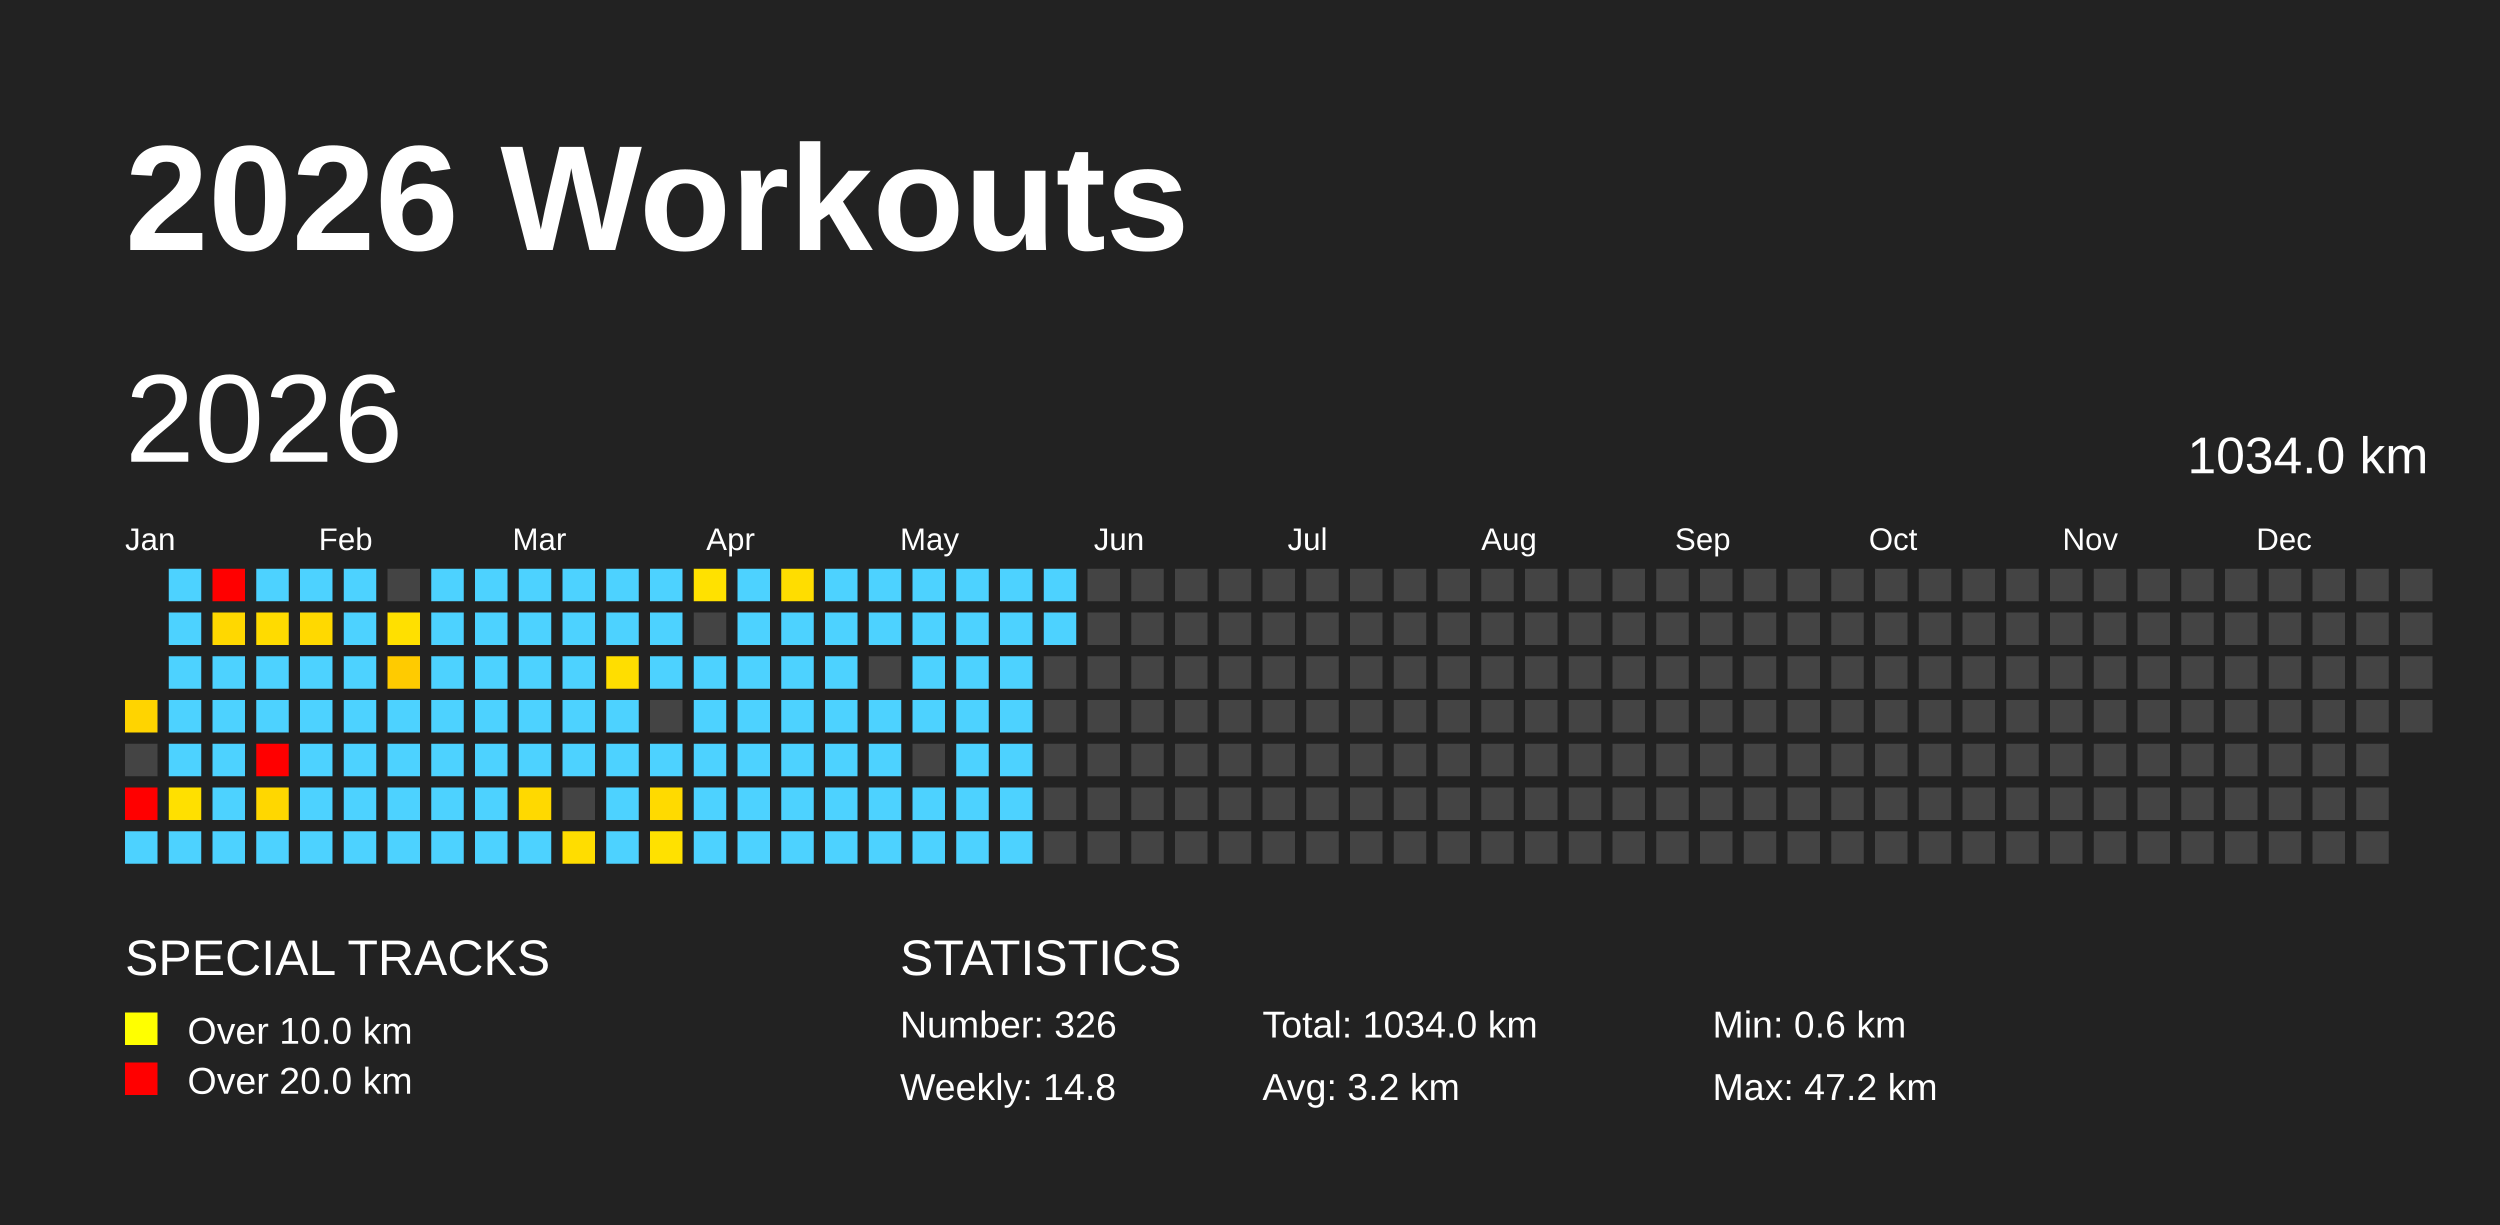
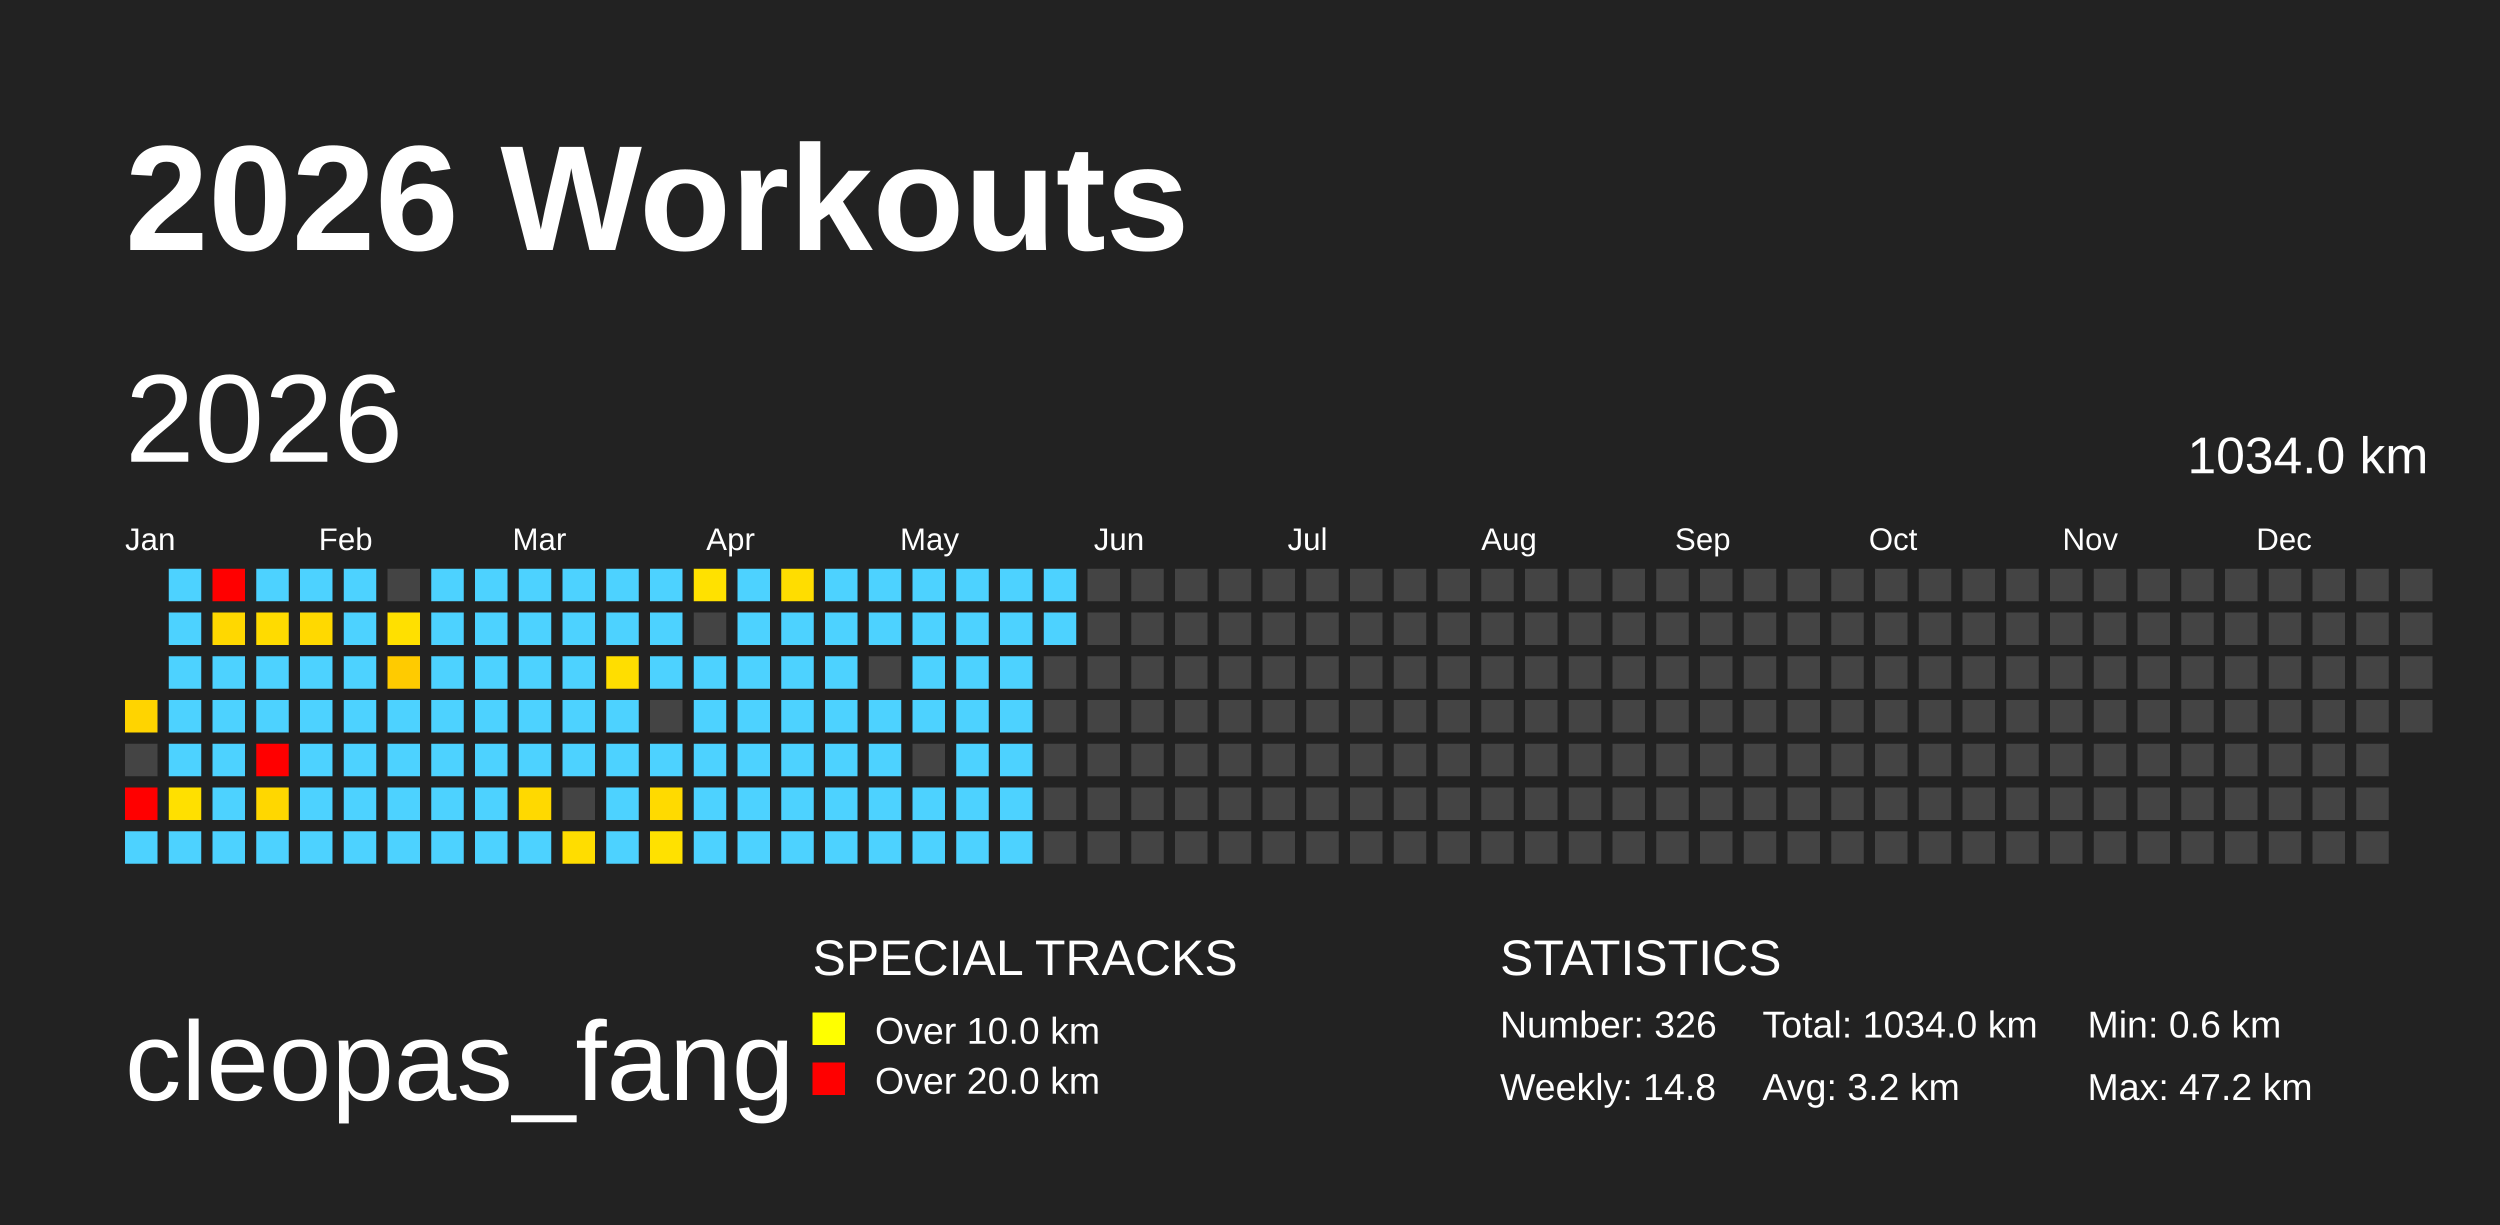
<svg xmlns="http://www.w3.org/2000/svg" baseProfile="full" height="98mm" version="1.1" viewBox="0,0,200,98" width="200mm">
  <defs>
    <pattern height="2" id="indoor-stripe" patternUnits="userSpaceOnUse" width="2">
      <line stroke="white" stroke-opacity="0.45" stroke-width="0.5" x1="0" x2="2" y1="2" y2="0" />
    </pattern>
  </defs>
  <rect fill="#222222" height="98" width="200" x="0" y="0" />
  <text fill="#FFFFFF" style="font-size:12px; font-family:Arial; font-weight:bold;" x="10" y="20">2026 Workouts</text>
-   <text fill="#FFFFFF" style="font-size:4px; font-family:Arial" x="10" y="78">SPECIAL TRACKS</text>
-   <rect fill="yellow" height="2.6" width="2.6" x="10" y="81" />
-   <text fill="#FFFFFF" style="font-size:3px; font-family:Arial" x="15" y="83.5">Over 10.0 km</text>
-   <rect fill="red" height="2.6" width="2.6" x="10" y="85" />
-   <text fill="#FFFFFF" style="font-size:3px; font-family:Arial" x="15" y="87.5">Over 20.0 km</text>
-   <text fill="#FFFFFF" style="font-size:4px; font-family:Arial" x="72" y="78">STATISTICS</text>
-   <text fill="#FFFFFF" style="font-size:3px; font-family:Arial" x="72" y="83">Number: 326</text>
-   <text fill="#FFFFFF" style="font-size:3px; font-family:Arial" x="72" y="88">Weekly: 14.8</text>
-   <text fill="#FFFFFF" style="font-size:3px; font-family:Arial" x="101" y="83">Total: 1034.0 km</text>
-   <text fill="#FFFFFF" style="font-size:3px; font-family:Arial" x="101" y="88">Avg: 3.2 km</text>
-   <text fill="#FFFFFF" style="font-size:3px; font-family:Arial" x="137" y="83">Min: 0.6 km</text>
-   <text fill="#FFFFFF" style="font-size:3px; font-family:Arial" x="137" y="88">Max: 47.2 km</text>
+   <text fill="#FFFFFF" style="font-size:9px; font-family:Arial" x="10" y="88">cleopas_fang</text>
+   <text fill="#FFFFFF" style="font-size:4px; font-family:Arial" x="65" y="78">SPECIAL TRACKS</text>
+   <rect fill="yellow" height="2.6" width="2.6" x="65" y="81" />
+   <text fill="#FFFFFF" style="font-size:3px; font-family:Arial" x="70" y="83.5">Over 10.0 km</text>
+   <rect fill="red" height="2.6" width="2.6" x="65" y="85" />
+   <text fill="#FFFFFF" style="font-size:3px; font-family:Arial" x="70" y="87.5">Over 20.0 km</text>
+   <text fill="#FFFFFF" style="font-size:4px; font-family:Arial" x="120" y="78">STATISTICS</text>
+   <text fill="#FFFFFF" style="font-size:3px; font-family:Arial" x="120" y="83">Number: 326</text>
+   <text fill="#FFFFFF" style="font-size:3px; font-family:Arial" x="120" y="88">Weekly: 14.8</text>
+   <text fill="#FFFFFF" style="font-size:3px; font-family:Arial" x="141" y="83">Total: 1034.0 km</text>
+   <text fill="#FFFFFF" style="font-size:3px; font-family:Arial" x="141" y="88">Avg: 3.2 km</text>
+   <text fill="#FFFFFF" style="font-size:3px; font-family:Arial" x="167" y="83">Min: 0.6 km</text>
+   <text fill="#FFFFFF" style="font-size:3px; font-family:Arial" x="167" y="88">Max: 47.2 km</text>
  <text dominant-baseline="hanging" fill="#FFFFFF" style="font-size:10.0px; font-family:Arial;" x="10" y="30">2026</text>
  <text dominant-baseline="hanging" fill="#FFFFFF" style="font-size:4.125px; font-family:Arial;" x="175" y="35">1034.0 km</text>
  <text fill="#FFFFFF" style="font-size:2.5px; font-family:Arial" x="10.0" y="44">Jan</text>
  <text fill="#FFFFFF" style="font-size:2.5px; font-family:Arial" x="25.5" y="44">Feb</text>
  <text fill="#FFFFFF" style="font-size:2.5px; font-family:Arial" x="41.0" y="44">Mar</text>
  <text fill="#FFFFFF" style="font-size:2.5px; font-family:Arial" x="56.5" y="44">Apr</text>
  <text fill="#FFFFFF" style="font-size:2.5px; font-family:Arial" x="72.0" y="44">May</text>
  <text fill="#FFFFFF" style="font-size:2.5px; font-family:Arial" x="87.5" y="44">Jun</text>
  <text fill="#FFFFFF" style="font-size:2.5px; font-family:Arial" x="103.0" y="44">Jul</text>
  <text fill="#FFFFFF" style="font-size:2.5px; font-family:Arial" x="118.5" y="44">Aug</text>
  <text fill="#FFFFFF" style="font-size:2.5px; font-family:Arial" x="134.0" y="44">Sep</text>
  <text fill="#FFFFFF" style="font-size:2.5px; font-family:Arial" x="149.5" y="44">Oct</text>
  <text fill="#FFFFFF" style="font-size:2.5px; font-family:Arial" x="165.0" y="44">Nov</text>
  <text fill="#FFFFFF" style="font-size:2.5px; font-family:Arial" x="180.5" y="44">Dec</text>
  <rect fill="#ffd400" height="2.6" width="2.6" x="10.0" y="56.0" />
  <rect fill="#444444" height="2.6" width="2.6" x="10.0" y="59.5" />
  <rect fill="red" height="2.6" width="2.6" x="10.0" y="63.0" />
  <rect fill="#4dd2ff" height="2.6" width="2.6" x="10.0" y="66.5" />
  <rect fill="#4dd2ff" height="2.6" width="2.6" x="13.5" y="45.5" />
  <rect fill="#4dd2ff" height="2.6" width="2.6" x="13.5" y="49.0" />
  <rect fill="#4dd2ff" height="2.6" width="2.6" x="13.5" y="52.5" />
  <rect fill="#4dd2ff" height="2.6" width="2.6" x="13.5" y="56.0" />
  <rect fill="#4dd2ff" height="2.6" width="2.6" x="13.5" y="59.5" />
  <rect fill="#ffe000" height="2.6" width="2.6" x="13.5" y="63.0" />
  <rect fill="#4dd2ff" height="2.6" width="2.6" x="13.5" y="66.5" />
  <rect fill="red" height="2.6" width="2.6" x="17.0" y="45.5" />
  <rect fill="#ffd800" height="2.6" width="2.6" x="17.0" y="49.0" />
  <rect fill="#4dd2ff" height="2.6" width="2.6" x="17.0" y="52.5" />
  <rect fill="#4dd2ff" height="2.6" width="2.6" x="17.0" y="56.0" />
  <rect fill="#4dd2ff" height="2.6" width="2.6" x="17.0" y="59.5" />
  <rect fill="#4dd2ff" height="2.6" width="2.6" x="17.0" y="63.0" />
  <rect fill="#4dd2ff" height="2.6" width="2.6" x="17.0" y="66.5" />
  <rect fill="#4dd2ff" height="2.6" width="2.6" x="20.5" y="45.5" />
  <rect fill="#ffdb00" height="2.6" width="2.6" x="20.5" y="49.0" />
  <rect fill="#4dd2ff" height="2.6" width="2.6" x="20.5" y="52.5" />
  <rect fill="#4dd2ff" height="2.6" width="2.6" x="20.5" y="56.0" />
  <rect fill="red" height="2.6" width="2.6" x="20.5" y="59.5" />
  <rect fill="#ffd700" height="2.6" width="2.6" x="20.5" y="63.0" />
  <rect fill="#4dd2ff" height="2.6" width="2.6" x="20.5" y="66.5" />
  <rect fill="#4dd2ff" height="2.6" width="2.6" x="24.0" y="45.5" />
  <rect fill="#ffd900" height="2.6" width="2.6" x="24.0" y="49.0" />
  <rect fill="#4dd2ff" height="2.6" width="2.6" x="24.0" y="52.5" />
  <rect fill="#4dd2ff" height="2.6" width="2.6" x="24.0" y="56.0" />
  <rect fill="#4dd2ff" height="2.6" width="2.6" x="24.0" y="59.5" />
  <rect fill="#4dd2ff" height="2.6" width="2.6" x="24.0" y="63.0" />
  <rect fill="#4dd2ff" height="2.6" width="2.6" x="24.0" y="66.5" />
  <rect fill="#4dd2ff" height="2.6" width="2.6" x="27.5" y="45.5" />
  <rect fill="#4dd2ff" height="2.6" width="2.6" x="27.5" y="49.0" />
  <rect fill="#4dd2ff" height="2.6" width="2.6" x="27.5" y="52.5" />
  <rect fill="#4dd2ff" height="2.6" width="2.6" x="27.5" y="56.0" />
  <rect fill="#4dd2ff" height="2.6" width="2.6" x="27.5" y="59.5" />
  <rect fill="#4dd2ff" height="2.6" width="2.6" x="27.5" y="63.0" />
  <rect fill="#4dd2ff" height="2.6" width="2.6" x="27.5" y="66.5" />
  <rect fill="#444444" height="2.6" width="2.6" x="31.0" y="45.5" />
  <rect fill="#ffe000" height="2.6" width="2.6" x="31.0" y="49.0" />
  <rect fill="#ffcb00" height="2.6" width="2.6" x="31.0" y="52.5" />
  <rect fill="#4dd2ff" height="2.6" width="2.6" x="31.0" y="56.0" />
  <rect fill="#4dd2ff" height="2.6" width="2.6" x="31.0" y="59.5" />
  <rect fill="#4dd2ff" height="2.6" width="2.6" x="31.0" y="63.0" />
  <rect fill="#4dd2ff" height="2.6" width="2.6" x="31.0" y="66.5" />
  <rect fill="#4dd2ff" height="2.6" width="2.6" x="34.5" y="45.5" />
  <rect fill="#4dd2ff" height="2.6" width="2.6" x="34.5" y="49.0" />
  <rect fill="#4dd2ff" height="2.6" width="2.6" x="34.5" y="52.5" />
  <rect fill="#4dd2ff" height="2.6" width="2.6" x="34.5" y="56.0" />
  <rect fill="#4dd2ff" height="2.6" width="2.6" x="34.5" y="59.5" />
  <rect fill="#4dd2ff" height="2.6" width="2.6" x="34.5" y="63.0" />
  <rect fill="#4dd2ff" height="2.6" width="2.6" x="34.5" y="66.5" />
  <rect fill="#4dd2ff" height="2.6" width="2.6" x="38.0" y="45.5" />
  <rect fill="#4dd2ff" height="2.6" width="2.6" x="38.0" y="49.0" />
  <rect fill="#4dd2ff" height="2.6" width="2.6" x="38.0" y="52.5" />
  <rect fill="#4dd2ff" height="2.6" width="2.6" x="38.0" y="56.0" />
  <rect fill="#4dd2ff" height="2.6" width="2.6" x="38.0" y="59.5" />
  <rect fill="#4dd2ff" height="2.6" width="2.6" x="38.0" y="63.0" />
  <rect fill="#4dd2ff" height="2.6" width="2.6" x="38.0" y="66.5" />
  <rect fill="#4dd2ff" height="2.6" width="2.6" x="41.5" y="45.5" />
  <rect fill="#4dd2ff" height="2.6" width="2.6" x="41.5" y="49.0" />
  <rect fill="#4dd2ff" height="2.6" width="2.6" x="41.5" y="52.5" />
  <rect fill="#4dd2ff" height="2.6" width="2.6" x="41.5" y="56.0" />
  <rect fill="#4dd2ff" height="2.6" width="2.6" x="41.5" y="59.5" />
  <rect fill="#ffd900" height="2.6" width="2.6" x="41.5" y="63.0" />
  <rect fill="#4dd2ff" height="2.6" width="2.6" x="41.5" y="66.5" />
  <rect fill="#4dd2ff" height="2.6" width="2.6" x="45.0" y="45.5" />
  <rect fill="#4dd2ff" height="2.6" width="2.6" x="45.0" y="49.0" />
  <rect fill="#4dd2ff" height="2.6" width="2.6" x="45.0" y="52.5" />
  <rect fill="#4dd2ff" height="2.6" width="2.6" x="45.0" y="56.0" />
  <rect fill="#4dd2ff" height="2.6" width="2.6" x="45.0" y="59.5" />
  <rect fill="#444444" height="2.6" width="2.6" x="45.0" y="63.0" />
  <rect fill="#ffdd00" height="2.6" width="2.6" x="45.0" y="66.5" />
  <rect fill="#4dd2ff" height="2.6" width="2.6" x="48.5" y="45.5" />
  <rect fill="#4dd2ff" height="2.6" width="2.6" x="48.5" y="49.0" />
  <rect fill="#ffde00" height="2.6" width="2.6" x="48.5" y="52.5" />
  <rect fill="#4dd2ff" height="2.6" width="2.6" x="48.5" y="56.0" />
  <rect fill="#4dd2ff" height="2.6" width="2.6" x="48.5" y="59.5" />
  <rect fill="#4dd2ff" height="2.6" width="2.6" x="48.5" y="63.0" />
  <rect fill="#4dd2ff" height="2.6" width="2.6" x="48.5" y="66.5" />
  <rect fill="#4dd2ff" height="2.6" width="2.6" x="52.0" y="45.5" />
  <rect fill="#4dd2ff" height="2.6" width="2.6" x="52.0" y="49.0" />
  <rect fill="#4dd2ff" height="2.6" width="2.6" x="52.0" y="52.5" />
  <rect fill="#444444" height="2.6" width="2.6" x="52.0" y="56.0" />
  <rect fill="#4dd2ff" height="2.6" width="2.6" x="52.0" y="59.5" />
  <rect fill="#ffda00" height="2.6" width="2.6" x="52.0" y="63.0" />
  <rect fill="#ffe100" height="2.6" width="2.6" x="52.0" y="66.5" />
  <rect fill="#ffe100" height="2.6" width="2.6" x="55.5" y="45.5" />
  <rect fill="#444444" height="2.6" width="2.6" x="55.5" y="49.0" />
  <rect fill="#4dd2ff" height="2.6" width="2.6" x="55.5" y="52.5" />
  <rect fill="#4dd2ff" height="2.6" width="2.6" x="55.5" y="56.0" />
  <rect fill="#4dd2ff" height="2.6" width="2.6" x="55.5" y="59.5" />
  <rect fill="#4dd2ff" height="2.6" width="2.6" x="55.5" y="63.0" />
  <rect fill="#4dd2ff" height="2.6" width="2.6" x="55.5" y="66.5" />
  <rect fill="#4dd2ff" height="2.6" width="2.6" x="59.0" y="45.5" />
  <rect fill="#4dd2ff" height="2.6" width="2.6" x="59.0" y="49.0" />
  <rect fill="#4dd2ff" height="2.6" width="2.6" x="59.0" y="52.5" />
  <rect fill="#4dd2ff" height="2.6" width="2.6" x="59.0" y="56.0" />
  <rect fill="#4dd2ff" height="2.6" width="2.6" x="59.0" y="59.5" />
  <rect fill="#4dd2ff" height="2.6" width="2.6" x="59.0" y="63.0" />
  <rect fill="#4dd2ff" height="2.6" width="2.6" x="59.0" y="66.5" />
  <rect fill="#ffdd00" height="2.6" width="2.6" x="62.5" y="45.5" />
  <rect fill="#4dd2ff" height="2.6" width="2.6" x="62.5" y="49.0" />
  <rect fill="#4dd2ff" height="2.6" width="2.6" x="62.5" y="52.5" />
  <rect fill="#4dd2ff" height="2.6" width="2.6" x="62.5" y="56.0" />
  <rect fill="#4dd2ff" height="2.6" width="2.6" x="62.5" y="59.5" />
  <rect fill="#4dd2ff" height="2.6" width="2.6" x="62.5" y="63.0" />
  <rect fill="#4dd2ff" height="2.6" width="2.6" x="62.5" y="66.5" />
  <rect fill="#4dd2ff" height="2.6" width="2.6" x="66.0" y="45.5" />
  <rect fill="#4dd2ff" height="2.6" width="2.6" x="66.0" y="49.0" />
  <rect fill="#4dd2ff" height="2.6" width="2.6" x="66.0" y="52.5" />
  <rect fill="#4dd2ff" height="2.6" width="2.6" x="66.0" y="56.0" />
  <rect fill="#4dd2ff" height="2.6" width="2.6" x="66.0" y="59.5" />
  <rect fill="#4dd2ff" height="2.6" width="2.6" x="66.0" y="63.0" />
  <rect fill="#4dd2ff" height="2.6" width="2.6" x="66.0" y="66.5" />
  <rect fill="#4dd2ff" height="2.6" width="2.6" x="69.5" y="45.5" />
  <rect fill="#4dd2ff" height="2.6" width="2.6" x="69.5" y="49.0" />
  <rect fill="#444444" height="2.6" width="2.6" x="69.5" y="52.5" />
  <rect fill="#4dd2ff" height="2.6" width="2.6" x="69.5" y="56.0" />
  <rect fill="#4dd2ff" height="2.6" width="2.6" x="69.5" y="59.5" />
  <rect fill="#4dd2ff" height="2.6" width="2.6" x="69.5" y="63.0" />
  <rect fill="#4dd2ff" height="2.6" width="2.6" x="69.5" y="66.5" />
  <rect fill="#4dd2ff" height="2.6" width="2.6" x="73.0" y="45.5" />
  <rect fill="#4dd2ff" height="2.6" width="2.6" x="73.0" y="49.0" />
  <rect fill="#4dd2ff" height="2.6" width="2.6" x="73.0" y="52.5" />
  <rect fill="#4dd2ff" height="2.6" width="2.6" x="73.0" y="56.0" />
  <rect fill="#444444" height="2.6" width="2.6" x="73.0" y="59.5" />
  <rect fill="#4dd2ff" height="2.6" width="2.6" x="73.0" y="63.0" />
  <rect fill="#4dd2ff" height="2.6" width="2.6" x="73.0" y="66.5" />
  <rect fill="#4dd2ff" height="2.6" width="2.6" x="76.5" y="45.5" />
  <rect fill="#4dd2ff" height="2.6" width="2.6" x="76.5" y="49.0" />
  <rect fill="#4dd2ff" height="2.6" width="2.6" x="76.5" y="52.5" />
  <rect fill="#4dd2ff" height="2.6" width="2.6" x="76.5" y="56.0" />
  <rect fill="#4dd2ff" height="2.6" width="2.6" x="76.5" y="59.5" />
  <rect fill="#4dd2ff" height="2.6" width="2.6" x="76.5" y="63.0" />
  <rect fill="#4dd2ff" height="2.6" width="2.6" x="76.5" y="66.5" />
  <rect fill="#4dd2ff" height="2.6" width="2.6" x="80.0" y="45.5" />
  <rect fill="#4dd2ff" height="2.6" width="2.6" x="80.0" y="49.0" />
  <rect fill="#4dd2ff" height="2.6" width="2.6" x="80.0" y="52.5" />
  <rect fill="#4dd2ff" height="2.6" width="2.6" x="80.0" y="56.0" />
  <rect fill="#4dd2ff" height="2.6" width="2.6" x="80.0" y="59.5" />
  <rect fill="#4dd2ff" height="2.6" width="2.6" x="80.0" y="63.0" />
  <rect fill="#4dd2ff" height="2.6" width="2.6" x="80.0" y="66.5" />
  <rect fill="#4dd2ff" height="2.6" width="2.6" x="83.5" y="45.5" />
  <rect fill="#4dd2ff" height="2.6" width="2.6" x="83.5" y="49.0" />
  <rect fill="#444444" height="2.6" width="2.6" x="83.5" y="52.5" />
  <rect fill="#444444" height="2.6" width="2.6" x="83.5" y="56.0" />
  <rect fill="#444444" height="2.6" width="2.6" x="83.5" y="59.5" />
  <rect fill="#444444" height="2.6" width="2.6" x="83.5" y="63.0" />
  <rect fill="#444444" height="2.6" width="2.6" x="83.5" y="66.5" />
  <rect fill="#444444" height="2.6" width="2.6" x="87.0" y="45.5" />
  <rect fill="#444444" height="2.6" width="2.6" x="87.0" y="49.0" />
  <rect fill="#444444" height="2.6" width="2.6" x="87.0" y="52.5" />
  <rect fill="#444444" height="2.6" width="2.6" x="87.0" y="56.0" />
  <rect fill="#444444" height="2.6" width="2.6" x="87.0" y="59.5" />
  <rect fill="#444444" height="2.6" width="2.6" x="87.0" y="63.0" />
  <rect fill="#444444" height="2.6" width="2.6" x="87.0" y="66.5" />
  <rect fill="#444444" height="2.6" width="2.6" x="90.5" y="45.5" />
  <rect fill="#444444" height="2.6" width="2.6" x="90.5" y="49.0" />
  <rect fill="#444444" height="2.6" width="2.6" x="90.5" y="52.5" />
  <rect fill="#444444" height="2.6" width="2.6" x="90.5" y="56.0" />
  <rect fill="#444444" height="2.6" width="2.6" x="90.5" y="59.5" />
  <rect fill="#444444" height="2.6" width="2.6" x="90.5" y="63.0" />
  <rect fill="#444444" height="2.6" width="2.6" x="90.5" y="66.5" />
  <rect fill="#444444" height="2.6" width="2.6" x="94.0" y="45.5" />
  <rect fill="#444444" height="2.6" width="2.6" x="94.0" y="49.0" />
  <rect fill="#444444" height="2.6" width="2.6" x="94.0" y="52.5" />
  <rect fill="#444444" height="2.6" width="2.6" x="94.0" y="56.0" />
  <rect fill="#444444" height="2.6" width="2.6" x="94.0" y="59.5" />
  <rect fill="#444444" height="2.6" width="2.6" x="94.0" y="63.0" />
  <rect fill="#444444" height="2.6" width="2.6" x="94.0" y="66.5" />
  <rect fill="#444444" height="2.6" width="2.6" x="97.5" y="45.5" />
  <rect fill="#444444" height="2.6" width="2.6" x="97.5" y="49.0" />
  <rect fill="#444444" height="2.6" width="2.6" x="97.5" y="52.5" />
  <rect fill="#444444" height="2.6" width="2.6" x="97.5" y="56.0" />
  <rect fill="#444444" height="2.6" width="2.6" x="97.5" y="59.5" />
  <rect fill="#444444" height="2.6" width="2.6" x="97.5" y="63.0" />
  <rect fill="#444444" height="2.6" width="2.6" x="97.5" y="66.5" />
  <rect fill="#444444" height="2.6" width="2.6" x="101.0" y="45.5" />
  <rect fill="#444444" height="2.6" width="2.6" x="101.0" y="49.0" />
  <rect fill="#444444" height="2.6" width="2.6" x="101.0" y="52.5" />
  <rect fill="#444444" height="2.6" width="2.6" x="101.0" y="56.0" />
  <rect fill="#444444" height="2.6" width="2.6" x="101.0" y="59.5" />
  <rect fill="#444444" height="2.6" width="2.6" x="101.0" y="63.0" />
  <rect fill="#444444" height="2.6" width="2.6" x="101.0" y="66.5" />
  <rect fill="#444444" height="2.6" width="2.6" x="104.5" y="45.5" />
  <rect fill="#444444" height="2.6" width="2.6" x="104.5" y="49.0" />
  <rect fill="#444444" height="2.6" width="2.6" x="104.5" y="52.5" />
  <rect fill="#444444" height="2.6" width="2.6" x="104.5" y="56.0" />
  <rect fill="#444444" height="2.6" width="2.6" x="104.5" y="59.5" />
  <rect fill="#444444" height="2.6" width="2.6" x="104.5" y="63.0" />
  <rect fill="#444444" height="2.6" width="2.6" x="104.5" y="66.5" />
  <rect fill="#444444" height="2.6" width="2.6" x="108.0" y="45.5" />
  <rect fill="#444444" height="2.6" width="2.6" x="108.0" y="49.0" />
  <rect fill="#444444" height="2.6" width="2.6" x="108.0" y="52.5" />
  <rect fill="#444444" height="2.6" width="2.6" x="108.0" y="56.0" />
  <rect fill="#444444" height="2.6" width="2.6" x="108.0" y="59.5" />
  <rect fill="#444444" height="2.6" width="2.6" x="108.0" y="63.0" />
  <rect fill="#444444" height="2.6" width="2.6" x="108.0" y="66.5" />
  <rect fill="#444444" height="2.6" width="2.6" x="111.5" y="45.5" />
  <rect fill="#444444" height="2.6" width="2.6" x="111.5" y="49.0" />
  <rect fill="#444444" height="2.6" width="2.6" x="111.5" y="52.5" />
  <rect fill="#444444" height="2.6" width="2.6" x="111.5" y="56.0" />
  <rect fill="#444444" height="2.6" width="2.6" x="111.5" y="59.5" />
  <rect fill="#444444" height="2.6" width="2.6" x="111.5" y="63.0" />
  <rect fill="#444444" height="2.6" width="2.6" x="111.5" y="66.5" />
  <rect fill="#444444" height="2.6" width="2.6" x="115.0" y="45.5" />
  <rect fill="#444444" height="2.6" width="2.6" x="115.0" y="49.0" />
  <rect fill="#444444" height="2.6" width="2.6" x="115.0" y="52.5" />
  <rect fill="#444444" height="2.6" width="2.6" x="115.0" y="56.0" />
  <rect fill="#444444" height="2.6" width="2.6" x="115.0" y="59.5" />
  <rect fill="#444444" height="2.6" width="2.6" x="115.0" y="63.0" />
  <rect fill="#444444" height="2.6" width="2.6" x="115.0" y="66.5" />
  <rect fill="#444444" height="2.6" width="2.6" x="118.5" y="45.5" />
  <rect fill="#444444" height="2.6" width="2.6" x="118.5" y="49.0" />
  <rect fill="#444444" height="2.6" width="2.6" x="118.5" y="52.5" />
  <rect fill="#444444" height="2.6" width="2.6" x="118.5" y="56.0" />
  <rect fill="#444444" height="2.6" width="2.6" x="118.5" y="59.5" />
  <rect fill="#444444" height="2.6" width="2.6" x="118.5" y="63.0" />
  <rect fill="#444444" height="2.6" width="2.6" x="118.5" y="66.5" />
  <rect fill="#444444" height="2.6" width="2.6" x="122.0" y="45.5" />
  <rect fill="#444444" height="2.6" width="2.6" x="122.0" y="49.0" />
  <rect fill="#444444" height="2.6" width="2.6" x="122.0" y="52.5" />
  <rect fill="#444444" height="2.6" width="2.6" x="122.0" y="56.0" />
  <rect fill="#444444" height="2.6" width="2.6" x="122.0" y="59.5" />
  <rect fill="#444444" height="2.6" width="2.6" x="122.0" y="63.0" />
  <rect fill="#444444" height="2.6" width="2.6" x="122.0" y="66.5" />
  <rect fill="#444444" height="2.6" width="2.6" x="125.5" y="45.5" />
  <rect fill="#444444" height="2.6" width="2.6" x="125.5" y="49.0" />
  <rect fill="#444444" height="2.6" width="2.6" x="125.5" y="52.5" />
  <rect fill="#444444" height="2.6" width="2.6" x="125.5" y="56.0" />
  <rect fill="#444444" height="2.6" width="2.6" x="125.5" y="59.5" />
  <rect fill="#444444" height="2.6" width="2.6" x="125.5" y="63.0" />
  <rect fill="#444444" height="2.6" width="2.6" x="125.5" y="66.5" />
  <rect fill="#444444" height="2.6" width="2.6" x="129.0" y="45.5" />
  <rect fill="#444444" height="2.6" width="2.6" x="129.0" y="49.0" />
  <rect fill="#444444" height="2.6" width="2.6" x="129.0" y="52.5" />
  <rect fill="#444444" height="2.6" width="2.6" x="129.0" y="56.0" />
  <rect fill="#444444" height="2.6" width="2.6" x="129.0" y="59.5" />
  <rect fill="#444444" height="2.6" width="2.6" x="129.0" y="63.0" />
  <rect fill="#444444" height="2.6" width="2.6" x="129.0" y="66.5" />
  <rect fill="#444444" height="2.6" width="2.6" x="132.5" y="45.5" />
  <rect fill="#444444" height="2.6" width="2.6" x="132.5" y="49.0" />
  <rect fill="#444444" height="2.6" width="2.6" x="132.5" y="52.5" />
  <rect fill="#444444" height="2.6" width="2.6" x="132.5" y="56.0" />
  <rect fill="#444444" height="2.6" width="2.6" x="132.5" y="59.5" />
  <rect fill="#444444" height="2.6" width="2.6" x="132.5" y="63.0" />
  <rect fill="#444444" height="2.6" width="2.6" x="132.5" y="66.5" />
  <rect fill="#444444" height="2.6" width="2.6" x="136.0" y="45.5" />
  <rect fill="#444444" height="2.6" width="2.6" x="136.0" y="49.0" />
  <rect fill="#444444" height="2.6" width="2.6" x="136.0" y="52.5" />
  <rect fill="#444444" height="2.6" width="2.6" x="136.0" y="56.0" />
  <rect fill="#444444" height="2.6" width="2.6" x="136.0" y="59.5" />
  <rect fill="#444444" height="2.6" width="2.6" x="136.0" y="63.0" />
  <rect fill="#444444" height="2.6" width="2.6" x="136.0" y="66.5" />
  <rect fill="#444444" height="2.6" width="2.6" x="139.5" y="45.5" />
  <rect fill="#444444" height="2.6" width="2.6" x="139.5" y="49.0" />
  <rect fill="#444444" height="2.6" width="2.6" x="139.5" y="52.5" />
  <rect fill="#444444" height="2.6" width="2.6" x="139.5" y="56.0" />
  <rect fill="#444444" height="2.6" width="2.6" x="139.5" y="59.5" />
  <rect fill="#444444" height="2.6" width="2.6" x="139.5" y="63.0" />
  <rect fill="#444444" height="2.6" width="2.6" x="139.5" y="66.5" />
  <rect fill="#444444" height="2.6" width="2.6" x="143.0" y="45.5" />
  <rect fill="#444444" height="2.6" width="2.6" x="143.0" y="49.0" />
  <rect fill="#444444" height="2.6" width="2.6" x="143.0" y="52.5" />
  <rect fill="#444444" height="2.6" width="2.6" x="143.0" y="56.0" />
  <rect fill="#444444" height="2.6" width="2.6" x="143.0" y="59.5" />
  <rect fill="#444444" height="2.6" width="2.6" x="143.0" y="63.0" />
  <rect fill="#444444" height="2.6" width="2.6" x="143.0" y="66.5" />
  <rect fill="#444444" height="2.6" width="2.6" x="146.5" y="45.5" />
  <rect fill="#444444" height="2.6" width="2.6" x="146.5" y="49.0" />
  <rect fill="#444444" height="2.6" width="2.6" x="146.5" y="52.5" />
  <rect fill="#444444" height="2.6" width="2.6" x="146.5" y="56.0" />
  <rect fill="#444444" height="2.6" width="2.6" x="146.5" y="59.5" />
  <rect fill="#444444" height="2.6" width="2.6" x="146.5" y="63.0" />
  <rect fill="#444444" height="2.6" width="2.6" x="146.5" y="66.5" />
  <rect fill="#444444" height="2.6" width="2.6" x="150.0" y="45.5" />
  <rect fill="#444444" height="2.6" width="2.6" x="150.0" y="49.0" />
  <rect fill="#444444" height="2.6" width="2.6" x="150.0" y="52.5" />
  <rect fill="#444444" height="2.6" width="2.6" x="150.0" y="56.0" />
  <rect fill="#444444" height="2.6" width="2.6" x="150.0" y="59.5" />
  <rect fill="#444444" height="2.6" width="2.6" x="150.0" y="63.0" />
  <rect fill="#444444" height="2.6" width="2.6" x="150.0" y="66.5" />
  <rect fill="#444444" height="2.6" width="2.6" x="153.5" y="45.5" />
  <rect fill="#444444" height="2.6" width="2.6" x="153.5" y="49.0" />
  <rect fill="#444444" height="2.6" width="2.6" x="153.5" y="52.5" />
  <rect fill="#444444" height="2.6" width="2.6" x="153.5" y="56.0" />
  <rect fill="#444444" height="2.6" width="2.6" x="153.5" y="59.5" />
  <rect fill="#444444" height="2.6" width="2.6" x="153.5" y="63.0" />
  <rect fill="#444444" height="2.6" width="2.6" x="153.5" y="66.5" />
  <rect fill="#444444" height="2.6" width="2.6" x="157.0" y="45.5" />
  <rect fill="#444444" height="2.6" width="2.6" x="157.0" y="49.0" />
  <rect fill="#444444" height="2.6" width="2.6" x="157.0" y="52.5" />
  <rect fill="#444444" height="2.6" width="2.6" x="157.0" y="56.0" />
  <rect fill="#444444" height="2.6" width="2.6" x="157.0" y="59.5" />
  <rect fill="#444444" height="2.6" width="2.6" x="157.0" y="63.0" />
  <rect fill="#444444" height="2.6" width="2.6" x="157.0" y="66.5" />
  <rect fill="#444444" height="2.6" width="2.6" x="160.5" y="45.5" />
  <rect fill="#444444" height="2.6" width="2.6" x="160.5" y="49.0" />
  <rect fill="#444444" height="2.6" width="2.6" x="160.5" y="52.5" />
  <rect fill="#444444" height="2.6" width="2.6" x="160.5" y="56.0" />
  <rect fill="#444444" height="2.6" width="2.6" x="160.5" y="59.5" />
  <rect fill="#444444" height="2.6" width="2.6" x="160.5" y="63.0" />
  <rect fill="#444444" height="2.6" width="2.6" x="160.5" y="66.5" />
  <rect fill="#444444" height="2.6" width="2.6" x="164.0" y="45.5" />
  <rect fill="#444444" height="2.6" width="2.6" x="164.0" y="49.0" />
  <rect fill="#444444" height="2.6" width="2.6" x="164.0" y="52.5" />
  <rect fill="#444444" height="2.6" width="2.6" x="164.0" y="56.0" />
  <rect fill="#444444" height="2.6" width="2.6" x="164.0" y="59.5" />
  <rect fill="#444444" height="2.6" width="2.6" x="164.0" y="63.0" />
  <rect fill="#444444" height="2.6" width="2.6" x="164.0" y="66.5" />
  <rect fill="#444444" height="2.6" width="2.6" x="167.5" y="45.5" />
  <rect fill="#444444" height="2.6" width="2.6" x="167.5" y="49.0" />
  <rect fill="#444444" height="2.6" width="2.6" x="167.5" y="52.5" />
  <rect fill="#444444" height="2.6" width="2.6" x="167.5" y="56.0" />
  <rect fill="#444444" height="2.6" width="2.6" x="167.5" y="59.5" />
  <rect fill="#444444" height="2.6" width="2.6" x="167.5" y="63.0" />
  <rect fill="#444444" height="2.6" width="2.6" x="167.5" y="66.5" />
  <rect fill="#444444" height="2.6" width="2.6" x="171.0" y="45.5" />
  <rect fill="#444444" height="2.6" width="2.6" x="171.0" y="49.0" />
  <rect fill="#444444" height="2.6" width="2.6" x="171.0" y="52.5" />
  <rect fill="#444444" height="2.6" width="2.6" x="171.0" y="56.0" />
  <rect fill="#444444" height="2.6" width="2.6" x="171.0" y="59.5" />
  <rect fill="#444444" height="2.6" width="2.6" x="171.0" y="63.0" />
  <rect fill="#444444" height="2.6" width="2.6" x="171.0" y="66.5" />
  <rect fill="#444444" height="2.6" width="2.6" x="174.5" y="45.5" />
  <rect fill="#444444" height="2.6" width="2.6" x="174.5" y="49.0" />
  <rect fill="#444444" height="2.6" width="2.6" x="174.5" y="52.5" />
  <rect fill="#444444" height="2.6" width="2.6" x="174.5" y="56.0" />
  <rect fill="#444444" height="2.6" width="2.6" x="174.5" y="59.5" />
  <rect fill="#444444" height="2.6" width="2.6" x="174.5" y="63.0" />
  <rect fill="#444444" height="2.6" width="2.6" x="174.5" y="66.5" />
  <rect fill="#444444" height="2.6" width="2.6" x="178.0" y="45.5" />
  <rect fill="#444444" height="2.6" width="2.6" x="178.0" y="49.0" />
  <rect fill="#444444" height="2.6" width="2.6" x="178.0" y="52.5" />
  <rect fill="#444444" height="2.6" width="2.6" x="178.0" y="56.0" />
  <rect fill="#444444" height="2.6" width="2.6" x="178.0" y="59.5" />
  <rect fill="#444444" height="2.6" width="2.6" x="178.0" y="63.0" />
  <rect fill="#444444" height="2.6" width="2.6" x="178.0" y="66.5" />
  <rect fill="#444444" height="2.6" width="2.6" x="181.5" y="45.5" />
  <rect fill="#444444" height="2.6" width="2.6" x="181.5" y="49.0" />
  <rect fill="#444444" height="2.6" width="2.6" x="181.5" y="52.5" />
  <rect fill="#444444" height="2.6" width="2.6" x="181.5" y="56.0" />
  <rect fill="#444444" height="2.6" width="2.6" x="181.5" y="59.5" />
  <rect fill="#444444" height="2.6" width="2.6" x="181.5" y="63.0" />
  <rect fill="#444444" height="2.6" width="2.6" x="181.5" y="66.5" />
  <rect fill="#444444" height="2.6" width="2.6" x="185.0" y="45.5" />
  <rect fill="#444444" height="2.6" width="2.6" x="185.0" y="49.0" />
  <rect fill="#444444" height="2.6" width="2.6" x="185.0" y="52.5" />
  <rect fill="#444444" height="2.6" width="2.6" x="185.0" y="56.0" />
  <rect fill="#444444" height="2.6" width="2.6" x="185.0" y="59.5" />
  <rect fill="#444444" height="2.6" width="2.6" x="185.0" y="63.0" />
  <rect fill="#444444" height="2.6" width="2.6" x="185.0" y="66.5" />
  <rect fill="#444444" height="2.6" width="2.6" x="188.5" y="45.5" />
  <rect fill="#444444" height="2.6" width="2.6" x="188.5" y="49.0" />
  <rect fill="#444444" height="2.6" width="2.6" x="188.5" y="52.5" />
  <rect fill="#444444" height="2.6" width="2.6" x="188.5" y="56.0" />
  <rect fill="#444444" height="2.6" width="2.6" x="188.5" y="59.5" />
  <rect fill="#444444" height="2.6" width="2.6" x="188.5" y="63.0" />
  <rect fill="#444444" height="2.6" width="2.6" x="188.5" y="66.5" />
  <rect fill="#444444" height="2.6" width="2.6" x="192.0" y="45.5" />
  <rect fill="#444444" height="2.6" width="2.6" x="192.0" y="49.0" />
  <rect fill="#444444" height="2.6" width="2.6" x="192.0" y="52.5" />
  <rect fill="#444444" height="2.6" width="2.6" x="192.0" y="56.0" />
</svg>
